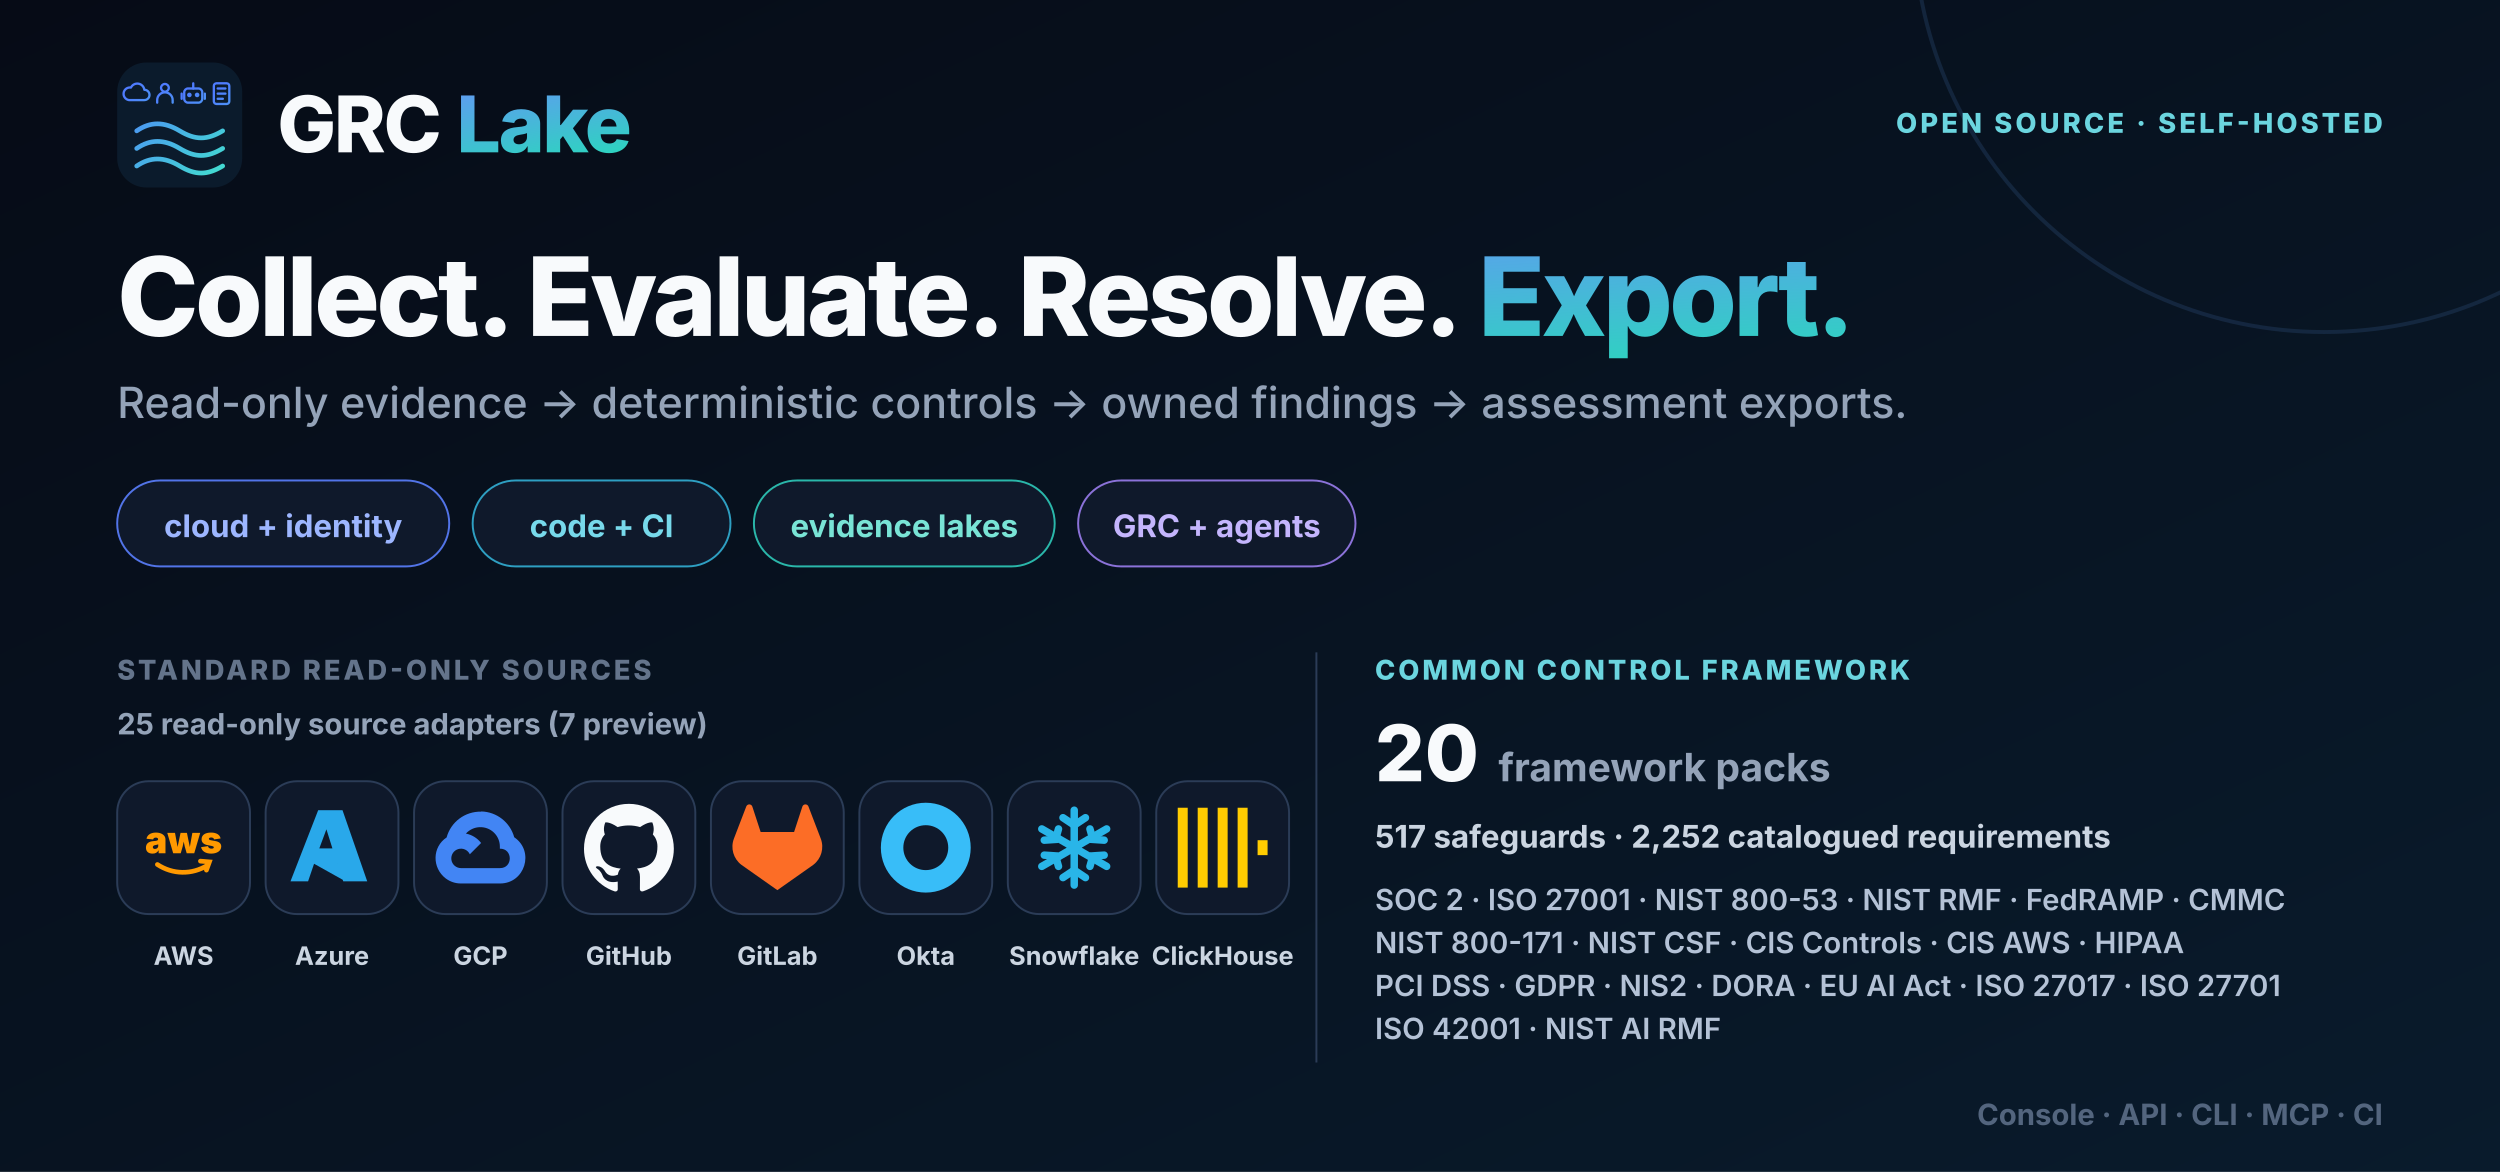
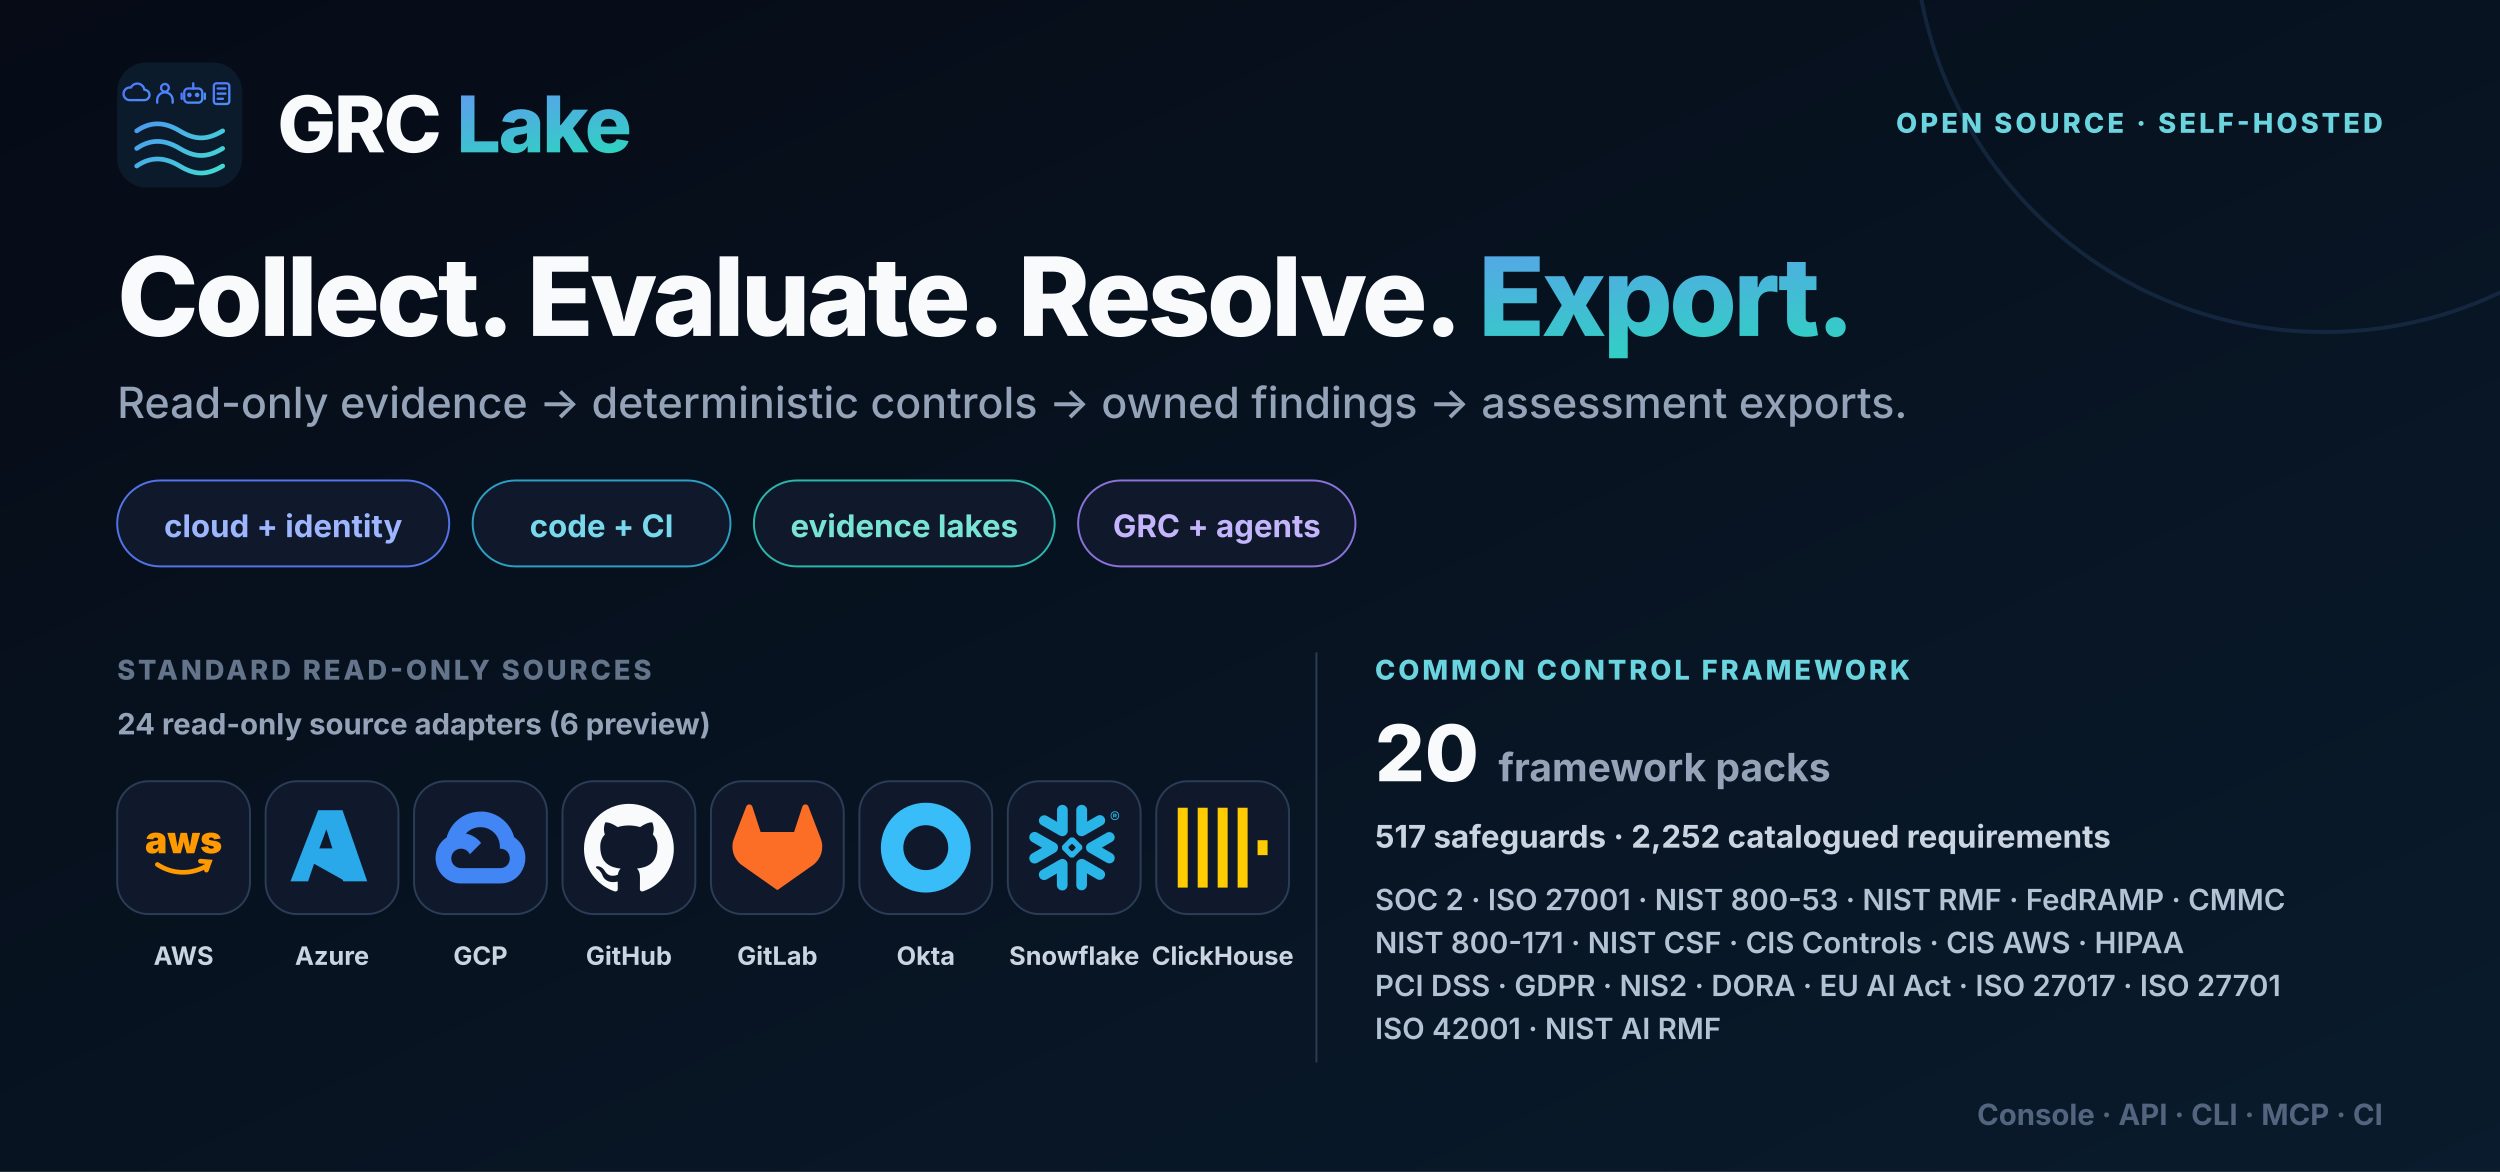
<svg xmlns="http://www.w3.org/2000/svg" width="1280" height="600" viewBox="0 0 1280 600" role="img" aria-labelledby="title desc">
  <defs>
    <linearGradient id="bg" x1="0" y1="0" x2="1" y2="1">
      <stop stop-color="#060b16" />
      <stop offset="1" stop-color="#091b2c" />
    </linearGradient>
    <linearGradient id="brand" x1="0" y1="0" x2="1" y2="1">
      <stop stop-color="#6d8cff" />
      <stop offset="1" stop-color="#2dd4bf" />
    </linearGradient>
    <symbol id="mark" viewBox="0 0 64 64">
      <defs>
        <linearGradient id="accent" gradientUnits="userSpaceOnUse" x1="4" y1="7" x2="55" y2="58">
          <stop stop-color="#4f7cff" />
          <stop offset="1" stop-color="#42dfcf" />
        </linearGradient>
      </defs>
      <rect width="64" height="64" rx="15" fill="#0b1b2c" />
      <g fill="none" stroke="url(#accent)" color="#5b9aff" stroke-linecap="round" stroke-linejoin="round">
        <g stroke-width="1.8">
          <g transform="translate(4 10) scale(.66)">
            <path d="M3 14h12a4 4 0 0 0 0-8 5.5 5.5 0 0 0-10.4-1.7A4.5 4.5 0 0 0 3 14Z" />
          </g>
          <g transform="translate(18.5 10) scale(.66)">
            <circle cx="9" cy="4.5" r="3" />
            <path d="M3 16v-2a6 6 0 0 1 12 0v2" />
          </g>
          <g transform="translate(33 10) scale(.66)">
            <rect x="2" y="5" width="14" height="11" rx="3" />
            <path d="M9 5V1M0 9v4M18 9v4" />
            <circle cx="6" cy="10" r=".9" fill="currentColor" />
            <circle cx="12" cy="10" r=".9" fill="currentColor" />
          </g>
          <g transform="translate(47.5 10) scale(.66)">
            <rect x="3" y="1" width="12" height="16" rx="2" />
            <path d="M6 5h6M6 9h6M6 13h4" />
          </g>
        </g>
        <g stroke-width="2.4">
          <path d="M10 35c7-4.8 14-4.8 22 0s14 4.8 22 0M10 44c7-4.8 14-4.8 22 0s14 4.8 22 0M10 53c7-4.8 14-4.8 22 0s14 4.8 22 0" />
        </g>
      </g>
    </symbol>
    <symbol id="aws" viewBox="0 0 24 24">
      <text x="12" y="13.5" text-anchor="middle" font-size="10" font-weight="850" fill="currentColor">aws</text>
      <path d="M5 16.5c4.1 2.7 9.2 2.8 13.4.2M16.5 15.6l2.4.2-.8 2.2" fill="none" stroke="currentColor" stroke-width="1.25" stroke-linecap="round" />
    </symbol>
    <symbol id="azure" viewBox="0 0 24 24">
      <path d="M8.3 2h6.5l6.6 19H15l-1.6-4.7H7.2L5.6 21H.9L8.3 2Zm.3 10.2h3.5l-1.6-5.1-1.9 5.1Zm3.8 2 3.2 6.8-8.4-4.7h6.1l-.9-2.1Z" fill="currentColor" />
    </symbol>
    <symbol id="gcp" viewBox="0 0 24 24">
      <path d="M12.19 2.38a9.344 9.344 0 0 0-9.234 6.893c-3.875 2.551-3.922 8.11-.247 10.941a6.717 6.717 0 0 0 4.077 1.356h10.394c6.687.053 9.376-8.605 3.835-12.35a9.365 9.365 0 0 0-8.825-6.893Zm-.358 4.146a5.186 5.186 0 0 1 5.348 5.228v.518c3.53-.07 3.53 5.262 0 5.193H6.785a2.597 2.597 0 1 1 2.371-3.698l3.013-3.012A6.747 6.747 0 0 0 8.11 8.24a5.186 5.186 0 0 1 3.722-1.714Z" fill="currentColor" />
    </symbol>
    <symbol id="github" viewBox="0 0 24 24">
      <path d="M12 .297c-6.63 0-12 5.373-12 12 0 5.303 3.438 9.8 8.205 11.385.6.113.82-.258.82-.577l-.015-2.04c-3.338.724-4.042-1.61-4.042-1.61-.546-1.385-1.335-1.755-1.335-1.755-1.087-.744.084-.729.084-.729 1.205.084 1.838 1.236 1.838 1.236 1.07 1.835 2.809 1.305 3.495.998.108-.776.417-1.305.76-1.605-2.665-.3-5.466-1.332-5.466-5.93 0-1.31.465-2.38 1.235-3.22-.135-.303-.54-1.523.105-3.176 0 0 1.005-.322 3.3 1.23a10.49 10.49 0 0 1 6 0c2.28-1.552 3.285-1.23 3.285-1.23.645 1.653.24 2.873.12 3.176.765.84 1.23 1.91 1.23 3.22 0 4.61-2.805 5.625-5.475 5.92.42.36.81 1.096.81 2.22l-.015 3.286c0 .315.21.69.825.57C20.565 22.092 24 17.592 24 12.297c0-6.627-5.373-12-12-12Z" fill="currentColor" />
    </symbol>
    <symbol id="gitlab" viewBox="0 0 24 24">
      <path d="m23.6 9.593-.034-.087L20.3.981a.86.86 0 0 0-1.626.089l-2.205 6.748H7.538L5.332 1.07a.86.86 0 0 0-1.626-.09L.433 9.502l-.032.086a6.066 6.066 0 0 0 2.012 7.01L12 23.35l9.579-6.744a6.068 6.068 0 0 0 2.021-7.013Z" fill="currentColor" />
    </symbol>
    <symbol id="okta" viewBox="0 0 24 24">
      <path d="M12 0C5.389 0 0 5.35 0 12s5.35 12 12 12 12-5.35 12-12S18.611 0 12 0Zm0 18c-3.325 0-6-2.675-6-6s2.675-6 6-6 6 2.675 6 6-2.675 6-6 6Z" fill="currentColor" />
    </symbol>
    <symbol id="snowflake" viewBox="0 0 24 24">
-       <g fill="none" stroke="currentColor" stroke-width="2" stroke-linecap="round">
-         <path d="M12 2v20M3.34 7l17.32 10M3.34 17 20.66 7" />
-         <path d="m9 4 3 2 3-2M9 20l3-2 3 2M4 10l3-.2.8-2.8M20 14l-3 .2-.8 2.8M4 14l3 .2.8 2.8M20 10l-3-.2-.8-2.8" />
-       </g>
+       <path d="M24 3.459c0 .646-.418 1.18-1.141 1.18-.723 0-1.142-.534-1.142-1.18 0-.647.419-1.18 1.142-1.18.723 0 1.141.533 1.141 1.18zm-.228 0c0-.533-.38-.951-.913-.951s-.913.38-.913.95c0 .533.38.952.913.952.57 0 .913-.419.913-.951zm-1.37-.533h.495c.266 0 .456.152.456.38 0 .153-.076.229-.19.305l.19.266v.038h-.266l-.19-.266h-.229v.266h-.266zm.495.228h-.229v.267h.229c.114 0 .152-.038.152-.114.038-.077-.038-.153-.152-.153zM7.602 12.4c.038-.151.076-.304.076-.456 0-.114-.038-.228-.038-.342-.114-.343-.304-.647-.646-.838l-4.87-2.777c-.685-.38-1.56-.152-1.94.533-.381.685-.153 1.56.532 1.94l2.701 1.56-2.701 1.56c-.685.38-.913 1.256-.533 1.94.38.685 1.256.914 1.94.533l4.832-2.777c.343-.267.571-.533.647-.876zm1.332 2.626c-.266-.038-.57.038-.837.19l-4.832 2.777c-.685.38-.913 1.256-.532 1.94.38.686 1.255.914 1.94.533l2.701-1.56v3.12c0 .8.647 1.408 1.446 1.408.799 0 1.407-.647 1.407-1.408v-5.592c0-.761-.57-1.37-1.293-1.408zm4.946-6.088c.266.038.57-.038.837-.19l4.832-2.777c.685-.38.913-1.256.532-1.94-.38-.686-1.255-.914-1.94-.533l-2.701 1.56V1.975c0-.799-.647-1.408-1.446-1.408-.799 0-1.446.609-1.446 1.408V7.53c0 .76.609 1.37 1.332 1.407zM3.265 5.97l4.832 2.777c.266.152.533.19.837.19.723-.038 1.331-.684 1.331-1.407V1.975c0-.799-.646-1.408-1.407-1.408-.799 0-1.446.647-1.446 1.408v3.12l-2.701-1.56c-.685-.38-1.56-.152-1.94.533-.419.646-.19 1.521.494 1.902zm9.093 6.011a.412.412 0 00-.114-.266l-.57-.571a.346.346 0 00-.267-.114.412.412 0 00-.266.114l-.571.57a.411.411 0 00-.114.267c0 .076.038.19.114.267l.57.57a.345.345 0 00.267.114c.076 0 .19-.038.266-.114l.571-.57a.412.412 0 00.114-.267zm1.598.533L11.94 14.53c-.039.038-.153.114-.229.114h-.608a.411.411 0 01-.267-.114L8.82 12.514a.408.408 0 01-.076-.229v-.608c0-.076.038-.19.114-.267l2.016-2.016a.41.41 0 01.267-.114h.608a.41.41 0 01.267.114l2.016 2.016a.347.347 0 01.114.267v.608c-.076.077-.114.19-.19.229zm5.593 5.44l-4.832-2.777c-.266-.152-.57-.19-.837-.152-.723.038-1.332.684-1.332 1.408v5.554c0 .8.647 1.408 1.408 1.408.799 0 1.446-.647 1.446-1.408v-3.12l2.7 1.56c.686.38 1.561.152 1.941-.533.419-.646.19-1.521-.494-1.94zm2.549-7.533l-2.701 1.56 2.7 1.56c.686.38.914 1.256.533 1.94-.38.685-1.255.913-1.94.533l-4.832-2.778a1.644 1.644 0 01-.647-.798c-.037-.153-.076-.305-.076-.457 0-.114.039-.228.039-.342.114-.343.342-.647.646-.837l4.832-2.778c.685-.38 1.56-.152 1.94.533.457.609.19 1.484-.494 1.864" fill="currentColor" />
    </symbol>
    <symbol id="clickhouse" viewBox="0 0 24 24">
      <path d="M21.333 10H24v4h-2.667ZM16 1.335h2.667v21.33H16Zm-5.333 0h2.666v21.33h-2.666ZM0 22.665V1.335h2.667v21.33Zm5.333-21.33H8v21.33H5.333Z" fill="currentColor" />
    </symbol>
    <style>.font { font-family: Inter, ui-sans-serif, system-ui, -apple-system, BlinkMacSystemFont, 'Segoe UI', sans-serif; }</style>
  </defs>
  <rect width="1280" height="600" fill="url(#bg)" />
  <circle cx="1190" cy="-40" r="210" fill="none" stroke="#27456c" stroke-width="2" opacity=".38" />
  <g class="font">
    <g transform="translate(60 32)">
      <use width="64" height="64" href="#mark" />
      <text x="82" y="46" font-size="40" font-weight="830" letter-spacing="-1.1" fill="#f8fafc">GRC <tspan fill="url(#brand)">Lake</tspan>
      </text>
    </g>
    <text x="1220" y="68" text-anchor="end" font-size="14" font-weight="760" letter-spacing="1.6" fill="#6bd5df">OPEN SOURCE · SELF-HOSTED</text>
    <text x="60" y="172" font-size="56" font-weight="840" letter-spacing="-1.8" word-spacing="6" fill="#f8fafc" xml:space="preserve">Collect. Evaluate. Resolve. <tspan fill="url(#brand)">Export.</tspan>
    </text>
    <text x="60" y="214" font-size="22" font-weight="520" fill="#94a3b8">Read-only evidence → deterministic controls → owned findings → assessment exports.</text>
    <g transform="translate(60 246)">
      <rect width="170" height="44" rx="22" fill="#0f192b" stroke="#5274e8" />
      <text x="85" y="29" text-anchor="middle" font-size="16" font-weight="700" fill="#9db6ff">cloud + identity</text>
      <rect x="182" width="132" height="44" rx="22" fill="#0f192b" stroke="#2e9fc2" />
      <text x="248" y="29" text-anchor="middle" font-size="16" font-weight="700" fill="#77d9eb">code + CI</text>
      <rect x="326" width="154" height="44" rx="22" fill="#0f192b" stroke="#2ab7aa" />
      <text x="403" y="29" text-anchor="middle" font-size="16" font-weight="700" fill="#79e4d6">evidence lakes</text>
      <rect x="492" width="142" height="44" rx="22" fill="#0f192b" stroke="#8b72d9" />
      <text x="563" y="29" text-anchor="middle" font-size="16" font-weight="700" fill="#c4b5fd">GRC + agents</text>
    </g>
    <text x="60" y="348" font-size="14" font-weight="760" letter-spacing="1.5" fill="#64748b">STANDARD READ-ONLY SOURCES</text>
-     <text x="60" y="376" font-size="15" font-weight="700" fill="#94a3b8">25 read-only source adapters (7 preview)</text>
+     <text x="60" y="376" font-size="15" font-weight="700" fill="#94a3b8">24 read-only source adapters (6 preview)</text>
    <g transform="translate(60 400)" style="color:#ff9900">
      <rect width="68" height="68" rx="16" fill="#0f192b" stroke="#2b3c57" />
      <use x="11" y="11" width="46" height="46" href="#aws" />
      <text x="34" y="94" text-anchor="middle" font-size="13" font-weight="650" fill="#cbd5e1">AWS</text>
    </g>
    <g transform="translate(136 400)" style="color:#29a8ea">
      <rect width="68" height="68" rx="16" fill="#0f192b" stroke="#2b3c57" />
      <use x="11" y="11" width="46" height="46" href="#azure" />
      <text x="34" y="94" text-anchor="middle" font-size="13" font-weight="650" fill="#cbd5e1">Azure</text>
    </g>
    <g transform="translate(212 400)" style="color:#4285f4">
      <rect width="68" height="68" rx="16" fill="#0f192b" stroke="#2b3c57" />
      <use x="11" y="11" width="46" height="46" href="#gcp" />
      <text x="34" y="94" text-anchor="middle" font-size="13" font-weight="650" fill="#cbd5e1">GCP</text>
    </g>
    <g transform="translate(288 400)" style="color:#f8fafc">
      <rect width="68" height="68" rx="16" fill="#0f192b" stroke="#2b3c57" />
      <use x="11" y="11" width="46" height="46" href="#github" />
      <text x="34" y="94" text-anchor="middle" font-size="13" font-weight="650" fill="#cbd5e1">GitHub</text>
    </g>
    <g transform="translate(364 400)" style="color:#fc6d26">
      <rect width="68" height="68" rx="16" fill="#0f192b" stroke="#2b3c57" />
      <use x="11" y="11" width="46" height="46" href="#gitlab" />
      <text x="34" y="94" text-anchor="middle" font-size="13" font-weight="650" fill="#cbd5e1">GitLab</text>
    </g>
    <g transform="translate(440 400)" style="color:#38bdf8">
      <rect width="68" height="68" rx="16" fill="#0f192b" stroke="#2b3c57" />
      <use x="11" y="11" width="46" height="46" href="#okta" />
      <text x="34" y="94" text-anchor="middle" font-size="13" font-weight="650" fill="#cbd5e1">Okta</text>
    </g>
    <g transform="translate(516 400)" style="color:#29b5e8">
      <rect width="68" height="68" rx="16" fill="#0f192b" stroke="#2b3c57" />
      <use x="11" y="11" width="46" height="46" href="#snowflake" />
      <text x="34" y="94" text-anchor="middle" font-size="13" font-weight="650" fill="#cbd5e1">Snowflake</text>
    </g>
    <g transform="translate(592 400)" style="color:#ffcc01">
      <rect width="68" height="68" rx="16" fill="#0f192b" stroke="#2b3c57" />
      <use x="11" y="11" width="46" height="46" href="#clickhouse" />
      <text x="34" y="94" text-anchor="middle" font-size="13" font-weight="650" fill="#cbd5e1">ClickHouse</text>
    </g>
    <line x1="674" y1="334" x2="674" y2="544" stroke="#2b3c57" />
    <g transform="translate(704 334)">
      <text x="0" y="14" font-size="14" font-weight="780" letter-spacing="1.5" fill="#6bd5df">COMMON CONTROL FRAMEWORK</text>
      <text x="0" y="66" font-size="40" font-weight="840" fill="#f8fafc">20<tspan dx="10" font-size="20" font-weight="650" fill="#94a3b8">framework packs</tspan>
      </text>
      <text x="0" y="100" font-size="16" font-weight="650" fill="#cbd5e1">517 safeguards · 2,252 catalogued requirements</text>
      <text x="0" y="132" font-size="15" font-weight="600" fill="#b4c2d6">SOC 2 · ISO 27001 · NIST 800-53 · NIST RMF · FedRAMP · CMMC</text>
      <text x="0" y="154" font-size="15" font-weight="600" fill="#b4c2d6">NIST 800-171 · NIST CSF · CIS Controls · CIS AWS · HIPAA</text>
      <text x="0" y="176" font-size="15" font-weight="600" fill="#b4c2d6">PCI DSS · GDPR · NIS2 · DORA · EU AI Act · ISO 27017 · ISO 27701</text>
      <text x="0" y="198" font-size="15" font-weight="600" fill="#b4c2d6">ISO 42001 · NIST AI RMF</text>
    </g>
    <text x="1220" y="576" text-anchor="end" font-size="15" font-weight="650" fill="#53657e">Console · API · CLI · MCP · CI</text>
  </g>
</svg>
